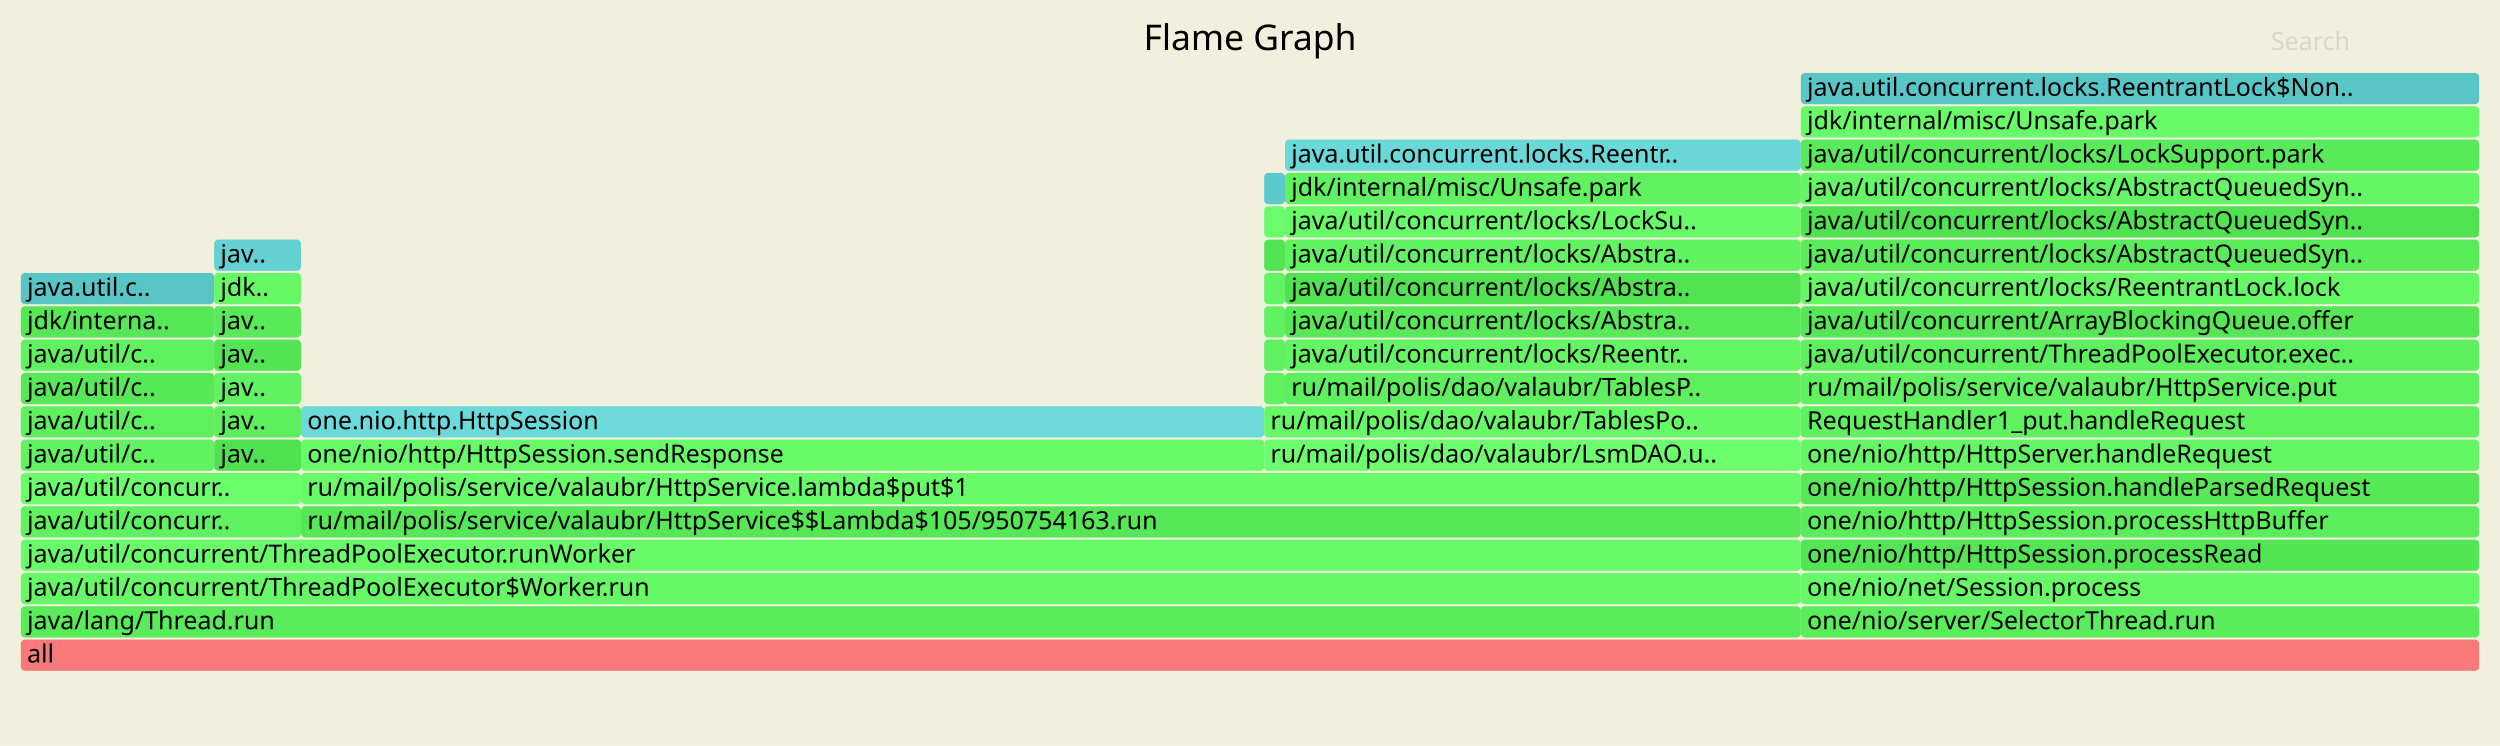
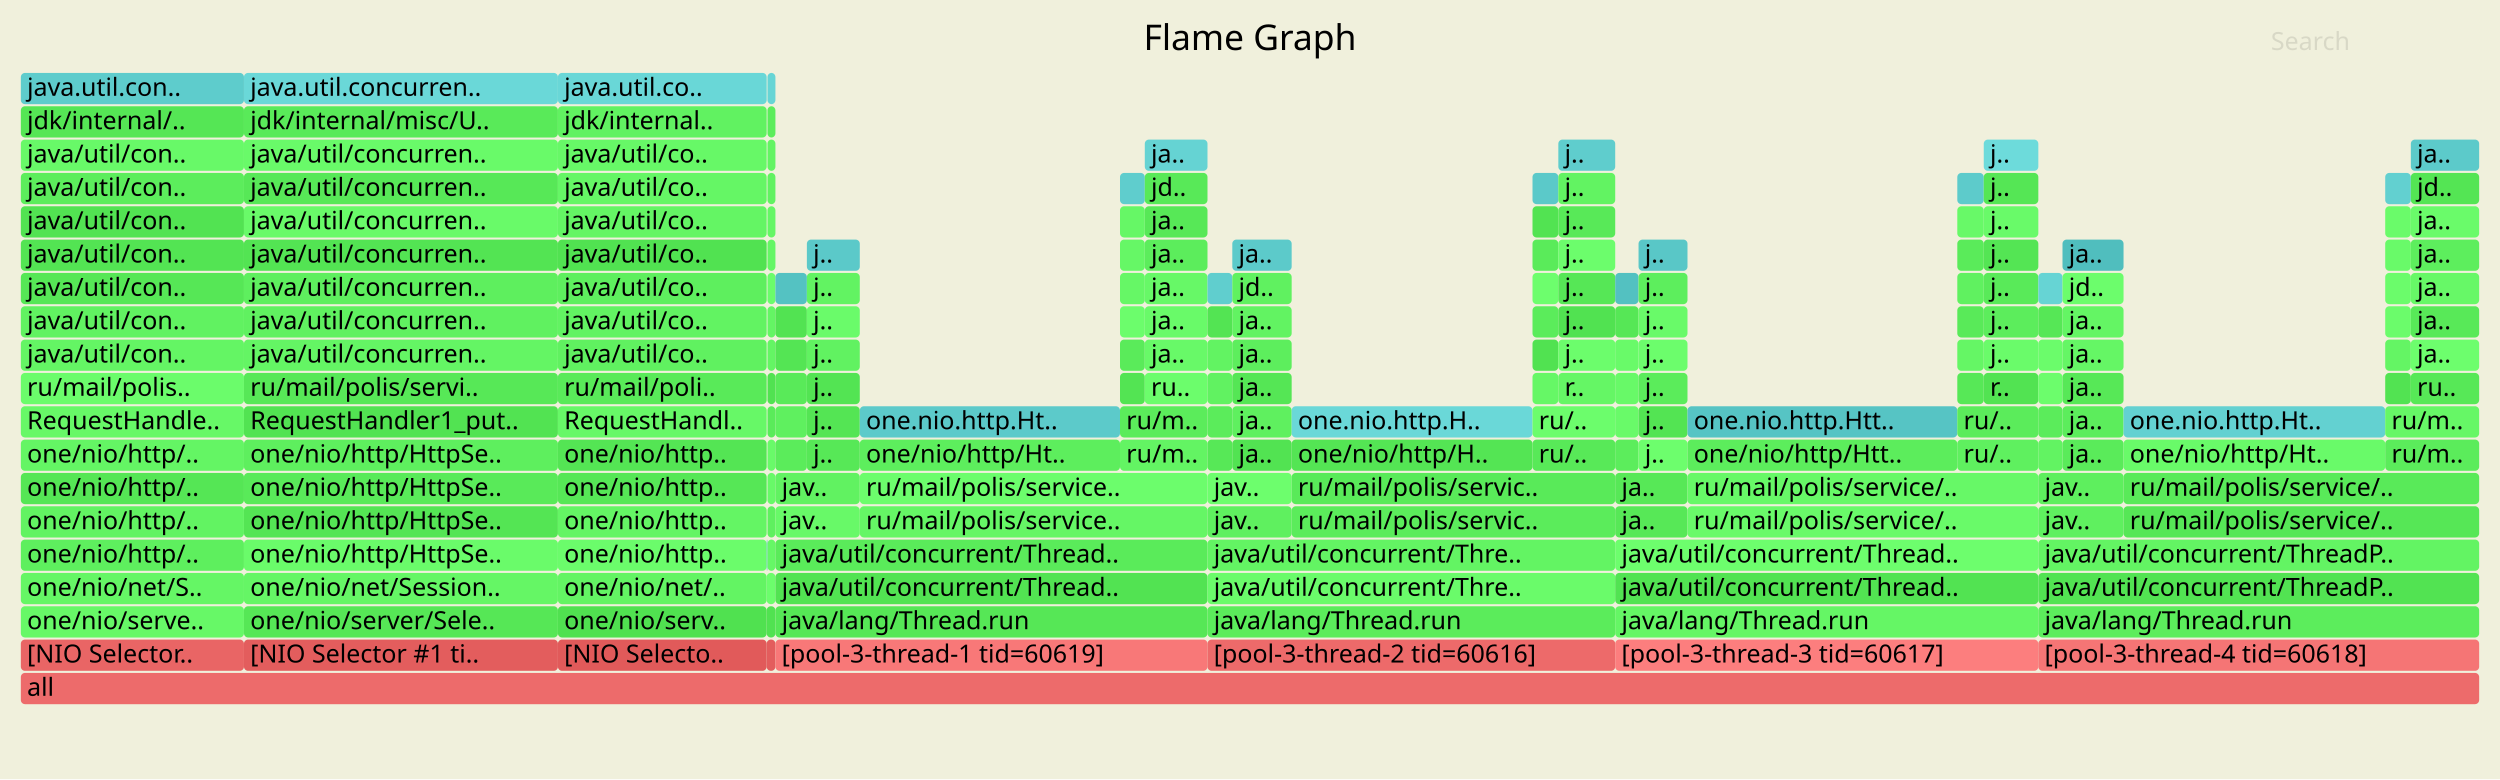
- <svg xmlns="http://www.w3.org/2000/svg" version="1.1" width="1200" height="358" viewBox="0 0 1200 358">
+ <svg xmlns="http://www.w3.org/2000/svg" version="1.1" width="1200" height="374" viewBox="0 0 1200 374">
  <style type="text/css">
	text { font-family:Verdana; font-size:12px; fill:rgb(0,0,0); }
	#search { opacity:0.1; cursor:pointer; }
	#search:hover, #search.show { opacity:1; }
	#subtitle { text-anchor:middle; font-color:rgb(160,160,160); }
	#title { text-anchor:middle; font-size:17px}
	#unzoom { cursor:pointer; }
	#frames &gt; *:hover { stroke:black; stroke-width:0.5; cursor:pointer; }
	.hide { display:none; }
	.parent { opacity:0.5; }
</style>
  <rect x="0" y="0" width="100%" height="100%" fill="rgb(240,240,220)" />
  <text id="title" x="600" y="24">Flame Graph</text>
-   <text id="details" x="10" y="341"> </text>
+   <text id="details" x="10" y="357"> </text>
  <text id="unzoom" x="10" y="24" class="hide">Reset Zoom</text>
  <text id="search" x="1090" y="24">Search</text>
-   <text id="matched" x="1090" y="341"> </text>
+   <text id="matched" x="1090" y="357"> </text>
  <g id="frames">
    <g>
-       <rect x="10.0" y="307.0" width="1180.0" height="15" fill="#f87979" rx="2" ry="2" />
-       <text x="13.0" y="318.0">all</text>
-     </g>
-     <g>
-       <rect x="10.0" y="291.0" width="854.4" height="15" fill="#5aeb5a" rx="2" ry="2" />
-       <text x="13.0" y="302.0">java/lang/Thread.run</text>
-     </g>
-     <g>
-       <rect x="10.0" y="275.0" width="854.4" height="15" fill="#67f867" rx="2" ry="2" />
-       <text x="13.0" y="286.0">java/util/concurrent/ThreadPoolExecutor$Worker.run</text>
-     </g>
-     <g>
-       <rect x="10.0" y="259.0" width="854.4" height="15" fill="#69fa69" rx="2" ry="2" />
-       <text x="13.0" y="270.0">java/util/concurrent/ThreadPoolExecutor.runWorker</text>
-     </g>
-     <g>
-       <rect x="10.0" y="243.0" width="134.5" height="15" fill="#60f160" rx="2" ry="2" />
-       <text x="13.0" y="254.0">java/util/concurr..</text>
-     </g>
-     <g>
-       <rect x="10.0" y="227.0" width="134.5" height="15" fill="#6cfd6c" rx="2" ry="2" />
-       <text x="13.0" y="238.0">java/util/concurr..</text>
-     </g>
-     <g>
-       <rect x="10.0" y="211.0" width="92.8" height="15" fill="#61f261" rx="2" ry="2" />
-       <text x="13.0" y="222.0">java/util/c..</text>
-     </g>
-     <g>
-       <rect x="10.0" y="195.0" width="92.8" height="15" fill="#5ff05f" rx="2" ry="2" />
-       <text x="13.0" y="206.0">java/util/c..</text>
-     </g>
-     <g>
-       <rect x="10.0" y="179.0" width="92.8" height="15" fill="#57e857" rx="2" ry="2" />
-       <text x="13.0" y="190.0">java/util/c..</text>
-     </g>
-     <g>
-       <rect x="10.0" y="163.0" width="92.8" height="15" fill="#60f160" rx="2" ry="2" />
-       <text x="13.0" y="174.0">java/util/c..</text>
-     </g>
-     <g>
-       <rect x="10.0" y="147.0" width="92.8" height="15" fill="#56e756" rx="2" ry="2" />
-       <text x="13.0" y="158.0">jdk/interna..</text>
-     </g>
-     <g>
-       <rect x="10.0" y="131.0" width="92.8" height="15" fill="#57c5c5" rx="2" ry="2" />
-       <text x="13.0" y="142.0">java.util.c..</text>
-     </g>
-     <g>
-       <rect x="102.8" y="211.0" width="41.7" height="15" fill="#50e150" rx="2" ry="2" />
-       <text x="105.8" y="222.0">jav..</text>
-     </g>
-     <g>
-       <rect x="102.8" y="195.0" width="41.7" height="15" fill="#5eef5e" rx="2" ry="2" />
-       <text x="105.8" y="206.0">jav..</text>
-     </g>
-     <g>
-       <rect x="102.8" y="179.0" width="41.7" height="15" fill="#61f261" rx="2" ry="2" />
-       <text x="105.8" y="190.0">jav..</text>
-     </g>
-     <g>
-       <rect x="102.8" y="163.0" width="41.7" height="15" fill="#54e554" rx="2" ry="2" />
-       <text x="105.8" y="174.0">jav..</text>
-     </g>
-     <g>
-       <rect x="102.8" y="147.0" width="41.7" height="15" fill="#59ea59" rx="2" ry="2" />
-       <text x="105.8" y="158.0">jav..</text>
-     </g>
-     <g>
-       <rect x="102.8" y="131.0" width="41.7" height="15" fill="#67f867" rx="2" ry="2" />
-       <text x="105.8" y="142.0">jdk..</text>
-     </g>
-     <g>
-       <rect x="102.8" y="115.0" width="41.7" height="15" fill="#63d1d1" rx="2" ry="2" />
-       <text x="105.8" y="126.0">jav..</text>
-     </g>
-     <g>
-       <rect x="144.5" y="243.0" width="719.9" height="15" fill="#56e756" rx="2" ry="2" />
-       <text x="147.5" y="254.0">ru/mail/polis/service/valaubr/HttpService$$Lambda$105/950754163.run</text>
-     </g>
-     <g>
-       <rect x="144.5" y="227.0" width="719.9" height="15" fill="#69fa69" rx="2" ry="2" />
-       <text x="147.5" y="238.0">ru/mail/polis/service/valaubr/HttpService.lambda$put$1</text>
-     </g>
-     <g>
-       <rect x="144.5" y="211.0" width="462.3" height="15" fill="#69fa69" rx="2" ry="2" />
-       <text x="147.5" y="222.0">one/nio/http/HttpSession.sendResponse</text>
-     </g>
-     <g>
-       <rect x="144.5" y="195.0" width="462.3" height="15" fill="#6cdada" rx="2" ry="2" />
-       <text x="147.5" y="206.0">one.nio.http.HttpSession</text>
-     </g>
-     <g>
-       <rect x="606.8" y="211.0" width="257.6" height="15" fill="#6dfe6d" rx="2" ry="2" />
-       <text x="609.8" y="222.0">ru/mail/polis/dao/valaubr/LsmDAO.u..</text>
-     </g>
-     <g>
-       <rect x="606.8" y="195.0" width="257.6" height="15" fill="#67f867" rx="2" ry="2" />
-       <text x="609.8" y="206.0">ru/mail/polis/dao/valaubr/TablesPo..</text>
-     </g>
-     <g>
-       <rect x="606.8" y="179.0" width="10.0" height="15" fill="#60f160" rx="2" ry="2" />
-       <text x="609.8" y="190.0" />
-     </g>
-     <g>
-       <rect x="606.8" y="163.0" width="10.0" height="15" fill="#60f160" rx="2" ry="2" />
-       <text x="609.8" y="174.0" />
-     </g>
-     <g>
-       <rect x="606.8" y="147.0" width="10.0" height="15" fill="#61f261" rx="2" ry="2" />
-       <text x="609.8" y="158.0" />
-     </g>
-     <g>
-       <rect x="606.8" y="131.0" width="10.0" height="15" fill="#63f463" rx="2" ry="2" />
-       <text x="609.8" y="142.0" />
-     </g>
-     <g>
-       <rect x="606.8" y="115.0" width="10.0" height="15" fill="#53e453" rx="2" ry="2" />
-       <text x="609.8" y="126.0" />
-     </g>
-     <g>
-       <rect x="606.8" y="99.0" width="10.0" height="15" fill="#6bfc6b" rx="2" ry="2" />
-       <text x="609.8" y="110.0" />
-     </g>
-     <g>
-       <rect x="606.8" y="83.0" width="10.0" height="15" fill="#5ccaca" rx="2" ry="2" />
-       <text x="609.8" y="94.0" />
-     </g>
-     <g>
-       <rect x="616.8" y="179.0" width="247.6" height="15" fill="#5eef5e" rx="2" ry="2" />
-       <text x="619.8" y="190.0">ru/mail/polis/dao/valaubr/TablesP..</text>
-     </g>
-     <g>
-       <rect x="616.8" y="163.0" width="247.6" height="15" fill="#64f564" rx="2" ry="2" />
-       <text x="619.8" y="174.0">java/util/concurrent/locks/Reentr..</text>
-     </g>
-     <g>
-       <rect x="616.8" y="147.0" width="247.6" height="15" fill="#58e958" rx="2" ry="2" />
-       <text x="619.8" y="158.0">java/util/concurrent/locks/Abstra..</text>
-     </g>
-     <g>
-       <rect x="616.8" y="131.0" width="247.6" height="15" fill="#51e251" rx="2" ry="2" />
-       <text x="619.8" y="142.0">java/util/concurrent/locks/Abstra..</text>
-     </g>
-     <g>
-       <rect x="616.8" y="115.0" width="247.6" height="15" fill="#62f362" rx="2" ry="2" />
-       <text x="619.8" y="126.0">java/util/concurrent/locks/Abstra..</text>
-     </g>
-     <g>
-       <rect x="616.8" y="99.0" width="247.6" height="15" fill="#69fa69" rx="2" ry="2" />
-       <text x="619.8" y="110.0">java/util/concurrent/locks/LockSu..</text>
-     </g>
-     <g>
-       <rect x="616.8" y="83.0" width="247.6" height="15" fill="#60f160" rx="2" ry="2" />
-       <text x="619.8" y="94.0">jdk/internal/misc/Unsafe.park</text>
-     </g>
-     <g>
-       <rect x="616.8" y="67.0" width="247.6" height="15" fill="#6ad8d8" rx="2" ry="2" />
-       <text x="619.8" y="78.0">java.util.concurrent.locks.Reentr..</text>
-     </g>
-     <g>
-       <rect x="864.4" y="291.0" width="325.6" height="15" fill="#5bec5b" rx="2" ry="2" />
-       <text x="867.4" y="302.0">one/nio/server/SelectorThread.run</text>
-     </g>
-     <g>
-       <rect x="864.4" y="275.0" width="325.6" height="15" fill="#67f867" rx="2" ry="2" />
-       <text x="867.4" y="286.0">one/nio/net/Session.process</text>
-     </g>
-     <g>
-       <rect x="864.4" y="259.0" width="325.6" height="15" fill="#54e554" rx="2" ry="2" />
-       <text x="867.4" y="270.0">one/nio/http/HttpSession.processRead</text>
-     </g>
-     <g>
-       <rect x="864.4" y="243.0" width="325.6" height="15" fill="#5ced5c" rx="2" ry="2" />
-       <text x="867.4" y="254.0">one/nio/http/HttpSession.processHttpBuffer</text>
-     </g>
-     <g>
-       <rect x="864.4" y="227.0" width="325.6" height="15" fill="#57e857" rx="2" ry="2" />
-       <text x="867.4" y="238.0">one/nio/http/HttpSession.handleParsedRequest</text>
-     </g>
-     <g>
-       <rect x="864.4" y="211.0" width="325.6" height="15" fill="#65f665" rx="2" ry="2" />
-       <text x="867.4" y="222.0">one/nio/http/HttpServer.handleRequest</text>
-     </g>
-     <g>
-       <rect x="864.4" y="195.0" width="325.6" height="15" fill="#60f160" rx="2" ry="2" />
-       <text x="867.4" y="206.0">RequestHandler1_put.handleRequest</text>
-     </g>
-     <g>
-       <rect x="864.4" y="179.0" width="325.6" height="15" fill="#60f160" rx="2" ry="2" />
-       <text x="867.4" y="190.0">ru/mail/polis/service/valaubr/HttpService.put</text>
-     </g>
-     <g>
-       <rect x="864.4" y="163.0" width="325.6" height="15" fill="#5eef5e" rx="2" ry="2" />
-       <text x="867.4" y="174.0">java/util/concurrent/ThreadPoolExecutor.exec..</text>
-     </g>
-     <g>
-       <rect x="864.4" y="147.0" width="325.6" height="15" fill="#56e756" rx="2" ry="2" />
-       <text x="867.4" y="158.0">java/util/concurrent/ArrayBlockingQueue.offer</text>
-     </g>
-     <g>
-       <rect x="864.4" y="131.0" width="325.6" height="15" fill="#66f766" rx="2" ry="2" />
-       <text x="867.4" y="142.0">java/util/concurrent/locks/ReentrantLock.lock</text>
-     </g>
-     <g>
-       <rect x="864.4" y="115.0" width="325.6" height="15" fill="#5aeb5a" rx="2" ry="2" />
-       <text x="867.4" y="126.0">java/util/concurrent/locks/AbstractQueuedSyn..</text>
-     </g>
-     <g>
-       <rect x="864.4" y="99.0" width="325.6" height="15" fill="#51e251" rx="2" ry="2" />
-       <text x="867.4" y="110.0">java/util/concurrent/locks/AbstractQueuedSyn..</text>
-     </g>
-     <g>
-       <rect x="864.4" y="83.0" width="325.6" height="15" fill="#65f665" rx="2" ry="2" />
-       <text x="867.4" y="94.0">java/util/concurrent/locks/AbstractQueuedSyn..</text>
-     </g>
-     <g>
-       <rect x="864.4" y="67.0" width="325.6" height="15" fill="#59ea59" rx="2" ry="2" />
-       <text x="867.4" y="78.0">java/util/concurrent/locks/LockSupport.park</text>
-     </g>
-     <g>
-       <rect x="864.4" y="51.0" width="325.6" height="15" fill="#69fa69" rx="2" ry="2" />
-       <text x="867.4" y="62.0">jdk/internal/misc/Unsafe.park</text>
-     </g>
-     <g>
-       <rect x="864.4" y="35.0" width="325.6" height="15" fill="#58c6c6" rx="2" ry="2" />
-       <text x="867.4" y="46.0">java.util.concurrent.locks.ReentrantLock$Non..</text>
+       <rect x="10.0" y="323.0" width="1180.0" height="15" fill="#ed6b6b" rx="2" ry="2" />
+       <text x="13.0" y="334.0">all</text>
+     </g>
+     <g>
+       <rect x="10.0" y="307.0" width="107.1" height="15" fill="#e96565" rx="2" ry="2" />
+       <text x="13.0" y="318.0">[NIO Selector..</text>
+     </g>
+     <g>
+       <rect x="10.0" y="291.0" width="107.1" height="15" fill="#67f867" rx="2" ry="2" />
+       <text x="13.0" y="302.0">one/nio/serve..</text>
+     </g>
+     <g>
+       <rect x="10.0" y="275.0" width="107.1" height="15" fill="#65f665" rx="2" ry="2" />
+       <text x="13.0" y="286.0">one/nio/net/S..</text>
+     </g>
+     <g>
+       <rect x="10.0" y="259.0" width="107.1" height="15" fill="#5eef5e" rx="2" ry="2" />
+       <text x="13.0" y="270.0">one/nio/http/..</text>
+     </g>
+     <g>
+       <rect x="10.0" y="243.0" width="107.1" height="15" fill="#62f362" rx="2" ry="2" />
+       <text x="13.0" y="254.0">one/nio/http/..</text>
+     </g>
+     <g>
+       <rect x="10.0" y="227.0" width="107.1" height="15" fill="#55e655" rx="2" ry="2" />
+       <text x="13.0" y="238.0">one/nio/http/..</text>
+     </g>
+     <g>
+       <rect x="10.0" y="211.0" width="107.1" height="15" fill="#64f564" rx="2" ry="2" />
+       <text x="13.0" y="222.0">one/nio/http/..</text>
+     </g>
+     <g>
+       <rect x="10.0" y="195.0" width="107.1" height="15" fill="#67f867" rx="2" ry="2" />
+       <text x="13.0" y="206.0">RequestHandle..</text>
+     </g>
+     <g>
+       <rect x="10.0" y="179.0" width="107.1" height="15" fill="#6bfc6b" rx="2" ry="2" />
+       <text x="13.0" y="190.0">ru/mail/polis..</text>
+     </g>
+     <g>
+       <rect x="10.0" y="163.0" width="107.1" height="15" fill="#64f564" rx="2" ry="2" />
+       <text x="13.0" y="174.0">java/util/con..</text>
+     </g>
+     <g>
+       <rect x="10.0" y="147.0" width="107.1" height="15" fill="#61f261" rx="2" ry="2" />
+       <text x="13.0" y="158.0">java/util/con..</text>
+     </g>
+     <g>
+       <rect x="10.0" y="131.0" width="107.1" height="15" fill="#56e756" rx="2" ry="2" />
+       <text x="13.0" y="142.0">java/util/con..</text>
+     </g>
+     <g>
+       <rect x="10.0" y="115.0" width="107.1" height="15" fill="#53e453" rx="2" ry="2" />
+       <text x="13.0" y="126.0">java/util/con..</text>
+     </g>
+     <g>
+       <rect x="10.0" y="99.0" width="107.1" height="15" fill="#52e352" rx="2" ry="2" />
+       <text x="13.0" y="110.0">java/util/con..</text>
+     </g>
+     <g>
+       <rect x="10.0" y="83.0" width="107.1" height="15" fill="#5ced5c" rx="2" ry="2" />
+       <text x="13.0" y="94.0">java/util/con..</text>
+     </g>
+     <g>
+       <rect x="10.0" y="67.0" width="107.1" height="15" fill="#68f968" rx="2" ry="2" />
+       <text x="13.0" y="78.0">java/util/con..</text>
+     </g>
+     <g>
+       <rect x="10.0" y="51.0" width="107.1" height="15" fill="#55e655" rx="2" ry="2" />
+       <text x="13.0" y="62.0">jdk/internal/..</text>
+     </g>
+     <g>
+       <rect x="10.0" y="35.0" width="107.1" height="15" fill="#5ecccc" rx="2" ry="2" />
+       <text x="13.0" y="46.0">java.util.con..</text>
+     </g>
+     <g>
+       <rect x="117.1" y="307.0" width="150.7" height="15" fill="#e35d5d" rx="2" ry="2" />
+       <text x="120.1" y="318.0">[NIO Selector #1 ti..</text>
+     </g>
+     <g>
+       <rect x="117.1" y="291.0" width="150.7" height="15" fill="#56e756" rx="2" ry="2" />
+       <text x="120.1" y="302.0">one/nio/server/Sele..</text>
+     </g>
+     <g>
+       <rect x="117.1" y="275.0" width="150.7" height="15" fill="#65f665" rx="2" ry="2" />
+       <text x="120.1" y="286.0">one/nio/net/Session..</text>
+     </g>
+     <g>
+       <rect x="117.1" y="259.0" width="150.7" height="15" fill="#6afb6a" rx="2" ry="2" />
+       <text x="120.1" y="270.0">one/nio/http/HttpSe..</text>
+     </g>
+     <g>
+       <rect x="117.1" y="243.0" width="150.7" height="15" fill="#54e554" rx="2" ry="2" />
+       <text x="120.1" y="254.0">one/nio/http/HttpSe..</text>
+     </g>
+     <g>
+       <rect x="117.1" y="227.0" width="150.7" height="15" fill="#59ea59" rx="2" ry="2" />
+       <text x="120.1" y="238.0">one/nio/http/HttpSe..</text>
+     </g>
+     <g>
+       <rect x="117.1" y="211.0" width="150.7" height="15" fill="#5eef5e" rx="2" ry="2" />
+       <text x="120.1" y="222.0">one/nio/http/HttpSe..</text>
+     </g>
+     <g>
+       <rect x="117.1" y="195.0" width="150.7" height="15" fill="#52e352" rx="2" ry="2" />
+       <text x="120.1" y="206.0">RequestHandler1_put..</text>
+     </g>
+     <g>
+       <rect x="117.1" y="179.0" width="150.7" height="15" fill="#57e857" rx="2" ry="2" />
+       <text x="120.1" y="190.0">ru/mail/polis/servi..</text>
+     </g>
+     <g>
+       <rect x="117.1" y="163.0" width="150.7" height="15" fill="#64f564" rx="2" ry="2" />
+       <text x="120.1" y="174.0">java/util/concurren..</text>
+     </g>
+     <g>
+       <rect x="117.1" y="147.0" width="150.7" height="15" fill="#60f160" rx="2" ry="2" />
+       <text x="120.1" y="158.0">java/util/concurren..</text>
+     </g>
+     <g>
+       <rect x="117.1" y="131.0" width="150.7" height="15" fill="#5eef5e" rx="2" ry="2" />
+       <text x="120.1" y="142.0">java/util/concurren..</text>
+     </g>
+     <g>
+       <rect x="117.1" y="115.0" width="150.7" height="15" fill="#53e453" rx="2" ry="2" />
+       <text x="120.1" y="126.0">java/util/concurren..</text>
+     </g>
+     <g>
+       <rect x="117.1" y="99.0" width="150.7" height="15" fill="#69fa69" rx="2" ry="2" />
+       <text x="120.1" y="110.0">java/util/concurren..</text>
+     </g>
+     <g>
+       <rect x="117.1" y="83.0" width="150.7" height="15" fill="#57e857" rx="2" ry="2" />
+       <text x="120.1" y="94.0">java/util/concurren..</text>
+     </g>
+     <g>
+       <rect x="117.1" y="67.0" width="150.7" height="15" fill="#69fa69" rx="2" ry="2" />
+       <text x="120.1" y="78.0">java/util/concurren..</text>
+     </g>
+     <g>
+       <rect x="117.1" y="51.0" width="150.7" height="15" fill="#59ea59" rx="2" ry="2" />
+       <text x="120.1" y="62.0">jdk/internal/misc/U..</text>
+     </g>
+     <g>
+       <rect x="117.1" y="35.0" width="150.7" height="15" fill="#6ad8d8" rx="2" ry="2" />
+       <text x="120.1" y="46.0">java.util.concurren..</text>
+     </g>
+     <g>
+       <rect x="267.8" y="307.0" width="100.2" height="15" fill="#e15a5a" rx="2" ry="2" />
+       <text x="270.8" y="318.0">[NIO Selecto..</text>
+     </g>
+     <g>
+       <rect x="267.8" y="291.0" width="100.2" height="15" fill="#50e150" rx="2" ry="2" />
+       <text x="270.8" y="302.0">one/nio/serv..</text>
+     </g>
+     <g>
+       <rect x="267.8" y="275.0" width="100.2" height="15" fill="#63f463" rx="2" ry="2" />
+       <text x="270.8" y="286.0">one/nio/net/..</text>
+     </g>
+     <g>
+       <rect x="267.8" y="259.0" width="100.2" height="15" fill="#6bfc6b" rx="2" ry="2" />
+       <text x="270.8" y="270.0">one/nio/http..</text>
+     </g>
+     <g>
+       <rect x="267.8" y="243.0" width="100.2" height="15" fill="#64f564" rx="2" ry="2" />
+       <text x="270.8" y="254.0">one/nio/http..</text>
+     </g>
+     <g>
+       <rect x="267.8" y="227.0" width="100.2" height="15" fill="#56e756" rx="2" ry="2" />
+       <text x="270.8" y="238.0">one/nio/http..</text>
+     </g>
+     <g>
+       <rect x="267.8" y="211.0" width="100.2" height="15" fill="#54e554" rx="2" ry="2" />
+       <text x="270.8" y="222.0">one/nio/http..</text>
+     </g>
+     <g>
+       <rect x="267.8" y="195.0" width="100.2" height="15" fill="#67f867" rx="2" ry="2" />
+       <text x="270.8" y="206.0">RequestHandl..</text>
+     </g>
+     <g>
+       <rect x="267.8" y="179.0" width="100.2" height="15" fill="#59ea59" rx="2" ry="2" />
+       <text x="270.8" y="190.0">ru/mail/poli..</text>
+     </g>
+     <g>
+       <rect x="267.8" y="163.0" width="100.2" height="15" fill="#60f160" rx="2" ry="2" />
+       <text x="270.8" y="174.0">java/util/co..</text>
+     </g>
+     <g>
+       <rect x="267.8" y="147.0" width="100.2" height="15" fill="#62f362" rx="2" ry="2" />
+       <text x="270.8" y="158.0">java/util/co..</text>
+     </g>
+     <g>
+       <rect x="267.8" y="131.0" width="100.2" height="15" fill="#5eef5e" rx="2" ry="2" />
+       <text x="270.8" y="142.0">java/util/co..</text>
+     </g>
+     <g>
+       <rect x="267.8" y="115.0" width="100.2" height="15" fill="#51e251" rx="2" ry="2" />
+       <text x="270.8" y="126.0">java/util/co..</text>
+     </g>
+     <g>
+       <rect x="267.8" y="99.0" width="100.2" height="15" fill="#64f564" rx="2" ry="2" />
+       <text x="270.8" y="110.0">java/util/co..</text>
+     </g>
+     <g>
+       <rect x="267.8" y="83.0" width="100.2" height="15" fill="#65f665" rx="2" ry="2" />
+       <text x="270.8" y="94.0">java/util/co..</text>
+     </g>
+     <g>
+       <rect x="267.8" y="67.0" width="100.2" height="15" fill="#67f867" rx="2" ry="2" />
+       <text x="270.8" y="78.0">java/util/co..</text>
+     </g>
+     <g>
+       <rect x="267.8" y="51.0" width="100.2" height="15" fill="#61f261" rx="2" ry="2" />
+       <text x="270.8" y="62.0">jdk/internal..</text>
+     </g>
+     <g>
+       <rect x="267.8" y="35.0" width="100.2" height="15" fill="#69d7d7" rx="2" ry="2" />
+       <text x="270.8" y="46.0">java.util.co..</text>
+     </g>
+     <g>
+       <rect x="368.0" y="307.0" width="4.2" height="15" fill="#e35d5d" rx="2" ry="2" />
+       <text x="371.0" y="318.0" />
+     </g>
+     <g>
+       <rect x="368.0" y="291.0" width="4.2" height="15" fill="#51e251" rx="2" ry="2" />
+       <text x="371.0" y="302.0" />
+     </g>
+     <g>
+       <rect x="368.0" y="275.0" width="4.2" height="15" fill="#6cfd6c" rx="2" ry="2" />
+       <text x="371.0" y="286.0" />
+     </g>
+     <g>
+       <rect x="368.0" y="259.0" width="0.4" height="15" fill="#59c7c7" rx="2" ry="2" />
+       <text x="371.0" y="270.0" />
+     </g>
+     <g>
+       <rect x="368.4" y="259.0" width="3.8" height="15" fill="#66f766" rx="2" ry="2" />
+       <text x="371.4" y="270.0" />
+     </g>
+     <g>
+       <rect x="368.4" y="243.0" width="3.8" height="15" fill="#5ff05f" rx="2" ry="2" />
+       <text x="371.4" y="254.0" />
+     </g>
+     <g>
+       <rect x="368.4" y="227.0" width="3.8" height="15" fill="#68f968" rx="2" ry="2" />
+       <text x="371.4" y="238.0" />
+     </g>
+     <g>
+       <rect x="368.4" y="211.0" width="3.8" height="15" fill="#69fa69" rx="2" ry="2" />
+       <text x="371.4" y="222.0" />
+     </g>
+     <g>
+       <rect x="368.4" y="195.0" width="3.8" height="15" fill="#5aeb5a" rx="2" ry="2" />
+       <text x="371.4" y="206.0" />
+     </g>
+     <g>
+       <rect x="368.4" y="179.0" width="3.8" height="15" fill="#51e251" rx="2" ry="2" />
+       <text x="371.4" y="190.0" />
+     </g>
+     <g>
+       <rect x="368.4" y="163.0" width="3.8" height="15" fill="#64f564" rx="2" ry="2" />
+       <text x="371.4" y="174.0" />
+     </g>
+     <g>
+       <rect x="368.4" y="147.0" width="3.8" height="15" fill="#64f564" rx="2" ry="2" />
+       <text x="371.4" y="158.0" />
+     </g>
+     <g>
+       <rect x="368.4" y="131.0" width="3.8" height="15" fill="#6bfc6b" rx="2" ry="2" />
+       <text x="371.4" y="142.0" />
+     </g>
+     <g>
+       <rect x="368.4" y="115.0" width="3.8" height="15" fill="#65f665" rx="2" ry="2" />
+       <text x="371.4" y="126.0" />
+     </g>
+     <g>
+       <rect x="368.4" y="99.0" width="3.8" height="15" fill="#65f665" rx="2" ry="2" />
+       <text x="371.4" y="110.0" />
+     </g>
+     <g>
+       <rect x="368.4" y="83.0" width="3.8" height="15" fill="#61f261" rx="2" ry="2" />
+       <text x="371.4" y="94.0" />
+     </g>
+     <g>
+       <rect x="368.4" y="67.0" width="3.8" height="15" fill="#63f463" rx="2" ry="2" />
+       <text x="371.4" y="78.0" />
+     </g>
+     <g>
+       <rect x="368.4" y="51.0" width="3.8" height="15" fill="#5ced5c" rx="2" ry="2" />
+       <text x="371.4" y="62.0" />
+     </g>
+     <g>
+       <rect x="368.4" y="35.0" width="3.8" height="15" fill="#67d5d5" rx="2" ry="2" />
+       <text x="371.4" y="46.0" />
+     </g>
+     <g>
+       <rect x="372.2" y="307.0" width="207.4" height="15" fill="#f87878" rx="2" ry="2" />
+       <text x="375.2" y="318.0">[pool-3-thread-1 tid=60619]</text>
+     </g>
+     <g>
+       <rect x="372.2" y="291.0" width="207.4" height="15" fill="#56e756" rx="2" ry="2" />
+       <text x="375.2" y="302.0">java/lang/Thread.run</text>
+     </g>
+     <g>
+       <rect x="372.2" y="275.0" width="207.4" height="15" fill="#52e352" rx="2" ry="2" />
+       <text x="375.2" y="286.0">java/util/concurrent/Thread..</text>
+     </g>
+     <g>
+       <rect x="372.2" y="259.0" width="207.4" height="15" fill="#5aeb5a" rx="2" ry="2" />
+       <text x="375.2" y="270.0">java/util/concurrent/Thread..</text>
+     </g>
+     <g>
+       <rect x="372.2" y="243.0" width="40.5" height="15" fill="#68f968" rx="2" ry="2" />
+       <text x="375.2" y="254.0">jav..</text>
+     </g>
+     <g>
+       <rect x="372.2" y="227.0" width="40.5" height="15" fill="#61f261" rx="2" ry="2" />
+       <text x="375.2" y="238.0">jav..</text>
+     </g>
+     <g>
+       <rect x="372.2" y="211.0" width="15.1" height="15" fill="#5bec5b" rx="2" ry="2" />
+       <text x="375.2" y="222.0" />
+     </g>
+     <g>
+       <rect x="372.2" y="195.0" width="15.1" height="15" fill="#5ff05f" rx="2" ry="2" />
+       <text x="375.2" y="206.0" />
+     </g>
+     <g>
+       <rect x="372.2" y="179.0" width="15.1" height="15" fill="#59ea59" rx="2" ry="2" />
+       <text x="375.2" y="190.0" />
+     </g>
+     <g>
+       <rect x="372.2" y="163.0" width="15.1" height="15" fill="#54e554" rx="2" ry="2" />
+       <text x="375.2" y="174.0" />
+     </g>
+     <g>
+       <rect x="372.2" y="147.0" width="15.1" height="15" fill="#52e352" rx="2" ry="2" />
+       <text x="375.2" y="158.0" />
+     </g>
+     <g>
+       <rect x="372.2" y="131.0" width="15.1" height="15" fill="#54c2c2" rx="2" ry="2" />
+       <text x="375.2" y="142.0" />
+     </g>
+     <g>
+       <rect x="387.3" y="211.0" width="25.4" height="15" fill="#57e857" rx="2" ry="2" />
+       <text x="390.3" y="222.0">j..</text>
+     </g>
+     <g>
+       <rect x="387.3" y="195.0" width="25.4" height="15" fill="#54e554" rx="2" ry="2" />
+       <text x="390.3" y="206.0">j..</text>
+     </g>
+     <g>
+       <rect x="387.3" y="179.0" width="25.4" height="15" fill="#53e453" rx="2" ry="2" />
+       <text x="390.3" y="190.0">j..</text>
+     </g>
+     <g>
+       <rect x="387.3" y="163.0" width="25.4" height="15" fill="#61f261" rx="2" ry="2" />
+       <text x="390.3" y="174.0">j..</text>
+     </g>
+     <g>
+       <rect x="387.3" y="147.0" width="25.4" height="15" fill="#6afb6a" rx="2" ry="2" />
+       <text x="390.3" y="158.0">j..</text>
+     </g>
+     <g>
+       <rect x="387.3" y="131.0" width="25.4" height="15" fill="#62f362" rx="2" ry="2" />
+       <text x="390.3" y="142.0">j..</text>
+     </g>
+     <g>
+       <rect x="387.3" y="115.0" width="25.4" height="15" fill="#5bc9c9" rx="2" ry="2" />
+       <text x="390.3" y="126.0">j..</text>
+     </g>
+     <g>
+       <rect x="412.7" y="243.0" width="166.9" height="15" fill="#65f665" rx="2" ry="2" />
+       <text x="415.7" y="254.0">ru/mail/polis/service..</text>
+     </g>
+     <g>
+       <rect x="412.7" y="227.0" width="166.9" height="15" fill="#6cfd6c" rx="2" ry="2" />
+       <text x="415.7" y="238.0">ru/mail/polis/service..</text>
+     </g>
+     <g>
+       <rect x="412.7" y="211.0" width="124.9" height="15" fill="#5dee5d" rx="2" ry="2" />
+       <text x="415.7" y="222.0">one/nio/http/Ht..</text>
+     </g>
+     <g>
+       <rect x="412.7" y="195.0" width="124.9" height="15" fill="#5ccaca" rx="2" ry="2" />
+       <text x="415.7" y="206.0">one.nio.http.Ht..</text>
+     </g>
+     <g>
+       <rect x="537.6" y="211.0" width="42.0" height="15" fill="#63f463" rx="2" ry="2" />
+       <text x="540.6" y="222.0">ru/m..</text>
+     </g>
+     <g>
+       <rect x="537.6" y="195.0" width="42.0" height="15" fill="#5bec5b" rx="2" ry="2" />
+       <text x="540.6" y="206.0">ru/m..</text>
+     </g>
+     <g>
+       <rect x="537.6" y="179.0" width="11.9" height="15" fill="#53e453" rx="2" ry="2" />
+       <text x="540.6" y="190.0" />
+     </g>
+     <g>
+       <rect x="537.6" y="163.0" width="11.9" height="15" fill="#5aeb5a" rx="2" ry="2" />
+       <text x="540.6" y="174.0" />
+     </g>
+     <g>
+       <rect x="537.6" y="147.0" width="11.9" height="15" fill="#6cfd6c" rx="2" ry="2" />
+       <text x="540.6" y="158.0" />
+     </g>
+     <g>
+       <rect x="537.6" y="131.0" width="11.9" height="15" fill="#66f766" rx="2" ry="2" />
+       <text x="540.6" y="142.0" />
+     </g>
+     <g>
+       <rect x="537.6" y="115.0" width="11.9" height="15" fill="#66f766" rx="2" ry="2" />
+       <text x="540.6" y="126.0" />
+     </g>
+     <g>
+       <rect x="537.6" y="99.0" width="11.9" height="15" fill="#66f766" rx="2" ry="2" />
+       <text x="540.6" y="110.0" />
+     </g>
+     <g>
+       <rect x="537.6" y="83.0" width="11.9" height="15" fill="#5fcdcd" rx="2" ry="2" />
+       <text x="540.6" y="94.0" />
+     </g>
+     <g>
+       <rect x="549.5" y="179.0" width="30.1" height="15" fill="#6cfd6c" rx="2" ry="2" />
+       <text x="552.5" y="190.0">ru..</text>
+     </g>
+     <g>
+       <rect x="549.5" y="163.0" width="30.1" height="15" fill="#68f968" rx="2" ry="2" />
+       <text x="552.5" y="174.0">ja..</text>
+     </g>
+     <g>
+       <rect x="549.5" y="147.0" width="30.1" height="15" fill="#69fa69" rx="2" ry="2" />
+       <text x="552.5" y="158.0">ja..</text>
+     </g>
+     <g>
+       <rect x="549.5" y="131.0" width="30.1" height="15" fill="#67f867" rx="2" ry="2" />
+       <text x="552.5" y="142.0">ja..</text>
+     </g>
+     <g>
+       <rect x="549.5" y="115.0" width="30.1" height="15" fill="#5ced5c" rx="2" ry="2" />
+       <text x="552.5" y="126.0">ja..</text>
+     </g>
+     <g>
+       <rect x="549.5" y="99.0" width="30.1" height="15" fill="#57e857" rx="2" ry="2" />
+       <text x="552.5" y="110.0">ja..</text>
+     </g>
+     <g>
+       <rect x="549.5" y="83.0" width="30.1" height="15" fill="#58e958" rx="2" ry="2" />
+       <text x="552.5" y="94.0">jd..</text>
+     </g>
+     <g>
+       <rect x="549.5" y="67.0" width="30.1" height="15" fill="#65d3d3" rx="2" ry="2" />
+       <text x="552.5" y="78.0">ja..</text>
+     </g>
+     <g>
+       <rect x="579.6" y="307.0" width="195.7" height="15" fill="#ed6a6a" rx="2" ry="2" />
+       <text x="582.6" y="318.0">[pool-3-thread-2 tid=60616]</text>
+     </g>
+     <g>
+       <rect x="579.6" y="291.0" width="195.7" height="15" fill="#5bec5b" rx="2" ry="2" />
+       <text x="582.6" y="302.0">java/lang/Thread.run</text>
+     </g>
+     <g>
+       <rect x="579.6" y="275.0" width="195.7" height="15" fill="#6afb6a" rx="2" ry="2" />
+       <text x="582.6" y="286.0">java/util/concurrent/Thre..</text>
+     </g>
+     <g>
+       <rect x="579.6" y="259.0" width="195.7" height="15" fill="#63f463" rx="2" ry="2" />
+       <text x="582.6" y="270.0">java/util/concurrent/Thre..</text>
+     </g>
+     <g>
+       <rect x="579.6" y="243.0" width="40.4" height="15" fill="#5ff05f" rx="2" ry="2" />
+       <text x="582.6" y="254.0">jav..</text>
+     </g>
+     <g>
+       <rect x="579.6" y="227.0" width="40.4" height="15" fill="#6dfe6d" rx="2" ry="2" />
+       <text x="582.6" y="238.0">jav..</text>
+     </g>
+     <g>
+       <rect x="579.6" y="211.0" width="11.9" height="15" fill="#57e857" rx="2" ry="2" />
+       <text x="582.6" y="222.0" />
+     </g>
+     <g>
+       <rect x="579.6" y="195.0" width="11.9" height="15" fill="#5bec5b" rx="2" ry="2" />
+       <text x="582.6" y="206.0" />
+     </g>
+     <g>
+       <rect x="579.6" y="179.0" width="11.9" height="15" fill="#61f261" rx="2" ry="2" />
+       <text x="582.6" y="190.0" />
+     </g>
+     <g>
+       <rect x="579.6" y="163.0" width="11.9" height="15" fill="#62f362" rx="2" ry="2" />
+       <text x="582.6" y="174.0" />
+     </g>
+     <g>
+       <rect x="579.6" y="147.0" width="11.9" height="15" fill="#53e453" rx="2" ry="2" />
+       <text x="582.6" y="158.0" />
+     </g>
+     <g>
+       <rect x="579.6" y="131.0" width="11.9" height="15" fill="#60cece" rx="2" ry="2" />
+       <text x="582.6" y="142.0" />
+     </g>
+     <g>
+       <rect x="591.5" y="211.0" width="28.5" height="15" fill="#52e352" rx="2" ry="2" />
+       <text x="594.5" y="222.0">ja..</text>
+     </g>
+     <g>
+       <rect x="591.5" y="195.0" width="28.5" height="15" fill="#5ff05f" rx="2" ry="2" />
+       <text x="594.5" y="206.0">ja..</text>
+     </g>
+     <g>
+       <rect x="591.5" y="179.0" width="28.5" height="15" fill="#55e655" rx="2" ry="2" />
+       <text x="594.5" y="190.0">ja..</text>
+     </g>
+     <g>
+       <rect x="591.5" y="163.0" width="28.5" height="15" fill="#5dee5d" rx="2" ry="2" />
+       <text x="594.5" y="174.0">ja..</text>
+     </g>
+     <g>
+       <rect x="591.5" y="147.0" width="28.5" height="15" fill="#62f362" rx="2" ry="2" />
+       <text x="594.5" y="158.0">ja..</text>
+     </g>
+     <g>
+       <rect x="591.5" y="131.0" width="28.5" height="15" fill="#60f160" rx="2" ry="2" />
+       <text x="594.5" y="142.0">jd..</text>
+     </g>
+     <g>
+       <rect x="591.5" y="115.0" width="28.5" height="15" fill="#5ccaca" rx="2" ry="2" />
+       <text x="594.5" y="126.0">ja..</text>
+     </g>
+     <g>
+       <rect x="620.0" y="243.0" width="155.3" height="15" fill="#5bec5b" rx="2" ry="2" />
+       <text x="623.0" y="254.0">ru/mail/polis/servic..</text>
+     </g>
+     <g>
+       <rect x="620.0" y="227.0" width="155.3" height="15" fill="#59ea59" rx="2" ry="2" />
+       <text x="623.0" y="238.0">ru/mail/polis/servic..</text>
+     </g>
+     <g>
+       <rect x="620.0" y="211.0" width="115.6" height="15" fill="#54e554" rx="2" ry="2" />
+       <text x="623.0" y="222.0">one/nio/http/H..</text>
+     </g>
+     <g>
+       <rect x="620.0" y="195.0" width="115.6" height="15" fill="#6ad8d8" rx="2" ry="2" />
+       <text x="623.0" y="206.0">one.nio.http.H..</text>
+     </g>
+     <g>
+       <rect x="735.6" y="211.0" width="39.7" height="15" fill="#58e958" rx="2" ry="2" />
+       <text x="738.6" y="222.0">ru/..</text>
+     </g>
+     <g>
+       <rect x="735.6" y="195.0" width="39.7" height="15" fill="#6cfd6c" rx="2" ry="2" />
+       <text x="738.6" y="206.0">ru/..</text>
+     </g>
+     <g>
+       <rect x="735.6" y="179.0" width="12.4" height="15" fill="#66f766" rx="2" ry="2" />
+       <text x="738.6" y="190.0" />
+     </g>
+     <g>
+       <rect x="735.6" y="163.0" width="12.4" height="15" fill="#51e251" rx="2" ry="2" />
+       <text x="738.6" y="174.0" />
+     </g>
+     <g>
+       <rect x="735.6" y="147.0" width="12.4" height="15" fill="#5bec5b" rx="2" ry="2" />
+       <text x="738.6" y="158.0" />
+     </g>
+     <g>
+       <rect x="735.6" y="131.0" width="12.4" height="15" fill="#6dfe6d" rx="2" ry="2" />
+       <text x="738.6" y="142.0" />
+     </g>
+     <g>
+       <rect x="735.6" y="115.0" width="12.4" height="15" fill="#5aeb5a" rx="2" ry="2" />
+       <text x="738.6" y="126.0" />
+     </g>
+     <g>
+       <rect x="735.6" y="99.0" width="12.4" height="15" fill="#52e352" rx="2" ry="2" />
+       <text x="738.6" y="110.0" />
+     </g>
+     <g>
+       <rect x="735.6" y="83.0" width="12.4" height="15" fill="#5bc9c9" rx="2" ry="2" />
+       <text x="738.6" y="94.0" />
+     </g>
+     <g>
+       <rect x="748.0" y="179.0" width="27.3" height="15" fill="#65f665" rx="2" ry="2" />
+       <text x="751.0" y="190.0">r..</text>
+     </g>
+     <g>
+       <rect x="748.0" y="163.0" width="27.3" height="15" fill="#6cfd6c" rx="2" ry="2" />
+       <text x="751.0" y="174.0">j..</text>
+     </g>
+     <g>
+       <rect x="748.0" y="147.0" width="27.3" height="15" fill="#51e251" rx="2" ry="2" />
+       <text x="751.0" y="158.0">j..</text>
+     </g>
+     <g>
+       <rect x="748.0" y="131.0" width="27.3" height="15" fill="#56e756" rx="2" ry="2" />
+       <text x="751.0" y="142.0">j..</text>
+     </g>
+     <g>
+       <rect x="748.0" y="115.0" width="27.3" height="15" fill="#6cfd6c" rx="2" ry="2" />
+       <text x="751.0" y="126.0">j..</text>
+     </g>
+     <g>
+       <rect x="748.0" y="99.0" width="27.3" height="15" fill="#58e958" rx="2" ry="2" />
+       <text x="751.0" y="110.0">j..</text>
+     </g>
+     <g>
+       <rect x="748.0" y="83.0" width="27.3" height="15" fill="#62f362" rx="2" ry="2" />
+       <text x="751.0" y="94.0">j..</text>
+     </g>
+     <g>
+       <rect x="748.0" y="67.0" width="27.3" height="15" fill="#5fcdcd" rx="2" ry="2" />
+       <text x="751.0" y="78.0">j..</text>
+     </g>
+     <g>
+       <rect x="775.3" y="307.0" width="203.1" height="15" fill="#fc7e7e" rx="2" ry="2" />
+       <text x="778.3" y="318.0">[pool-3-thread-3 tid=60617]</text>
+     </g>
+     <g>
+       <rect x="775.3" y="291.0" width="203.1" height="15" fill="#65f665" rx="2" ry="2" />
+       <text x="778.3" y="302.0">java/lang/Thread.run</text>
+     </g>
+     <g>
+       <rect x="775.3" y="275.0" width="203.1" height="15" fill="#52e352" rx="2" ry="2" />
+       <text x="778.3" y="286.0">java/util/concurrent/Thread..</text>
+     </g>
+     <g>
+       <rect x="775.3" y="259.0" width="203.1" height="15" fill="#6dfe6d" rx="2" ry="2" />
+       <text x="778.3" y="270.0">java/util/concurrent/Thread..</text>
+     </g>
+     <g>
+       <rect x="775.3" y="243.0" width="34.7" height="15" fill="#57e857" rx="2" ry="2" />
+       <text x="778.3" y="254.0">ja..</text>
+     </g>
+     <g>
+       <rect x="775.3" y="227.0" width="34.7" height="15" fill="#57e857" rx="2" ry="2" />
+       <text x="778.3" y="238.0">ja..</text>
+     </g>
+     <g>
+       <rect x="775.3" y="211.0" width="11.2" height="15" fill="#5ced5c" rx="2" ry="2" />
+       <text x="778.3" y="222.0" />
+     </g>
+     <g>
+       <rect x="775.3" y="195.0" width="11.2" height="15" fill="#69fa69" rx="2" ry="2" />
+       <text x="778.3" y="206.0" />
+     </g>
+     <g>
+       <rect x="775.3" y="179.0" width="11.2" height="15" fill="#68f968" rx="2" ry="2" />
+       <text x="778.3" y="190.0" />
+     </g>
+     <g>
+       <rect x="775.3" y="163.0" width="11.2" height="15" fill="#69fa69" rx="2" ry="2" />
+       <text x="778.3" y="174.0" />
+     </g>
+     <g>
+       <rect x="775.3" y="147.0" width="11.2" height="15" fill="#56e756" rx="2" ry="2" />
+       <text x="778.3" y="158.0" />
+     </g>
+     <g>
+       <rect x="775.3" y="131.0" width="11.2" height="15" fill="#53c1c1" rx="2" ry="2" />
+       <text x="778.3" y="142.0" />
+     </g>
+     <g>
+       <rect x="786.5" y="211.0" width="23.5" height="15" fill="#6dfe6d" rx="2" ry="2" />
+       <text x="789.5" y="222.0">j..</text>
+     </g>
+     <g>
+       <rect x="786.5" y="195.0" width="23.5" height="15" fill="#53e453" rx="2" ry="2" />
+       <text x="789.5" y="206.0">j..</text>
+     </g>
+     <g>
+       <rect x="786.5" y="179.0" width="23.5" height="15" fill="#5bec5b" rx="2" ry="2" />
+       <text x="789.5" y="190.0">j..</text>
+     </g>
+     <g>
+       <rect x="786.5" y="163.0" width="23.5" height="15" fill="#6cfd6c" rx="2" ry="2" />
+       <text x="789.5" y="174.0">j..</text>
+     </g>
+     <g>
+       <rect x="786.5" y="147.0" width="23.5" height="15" fill="#69fa69" rx="2" ry="2" />
+       <text x="789.5" y="158.0">j..</text>
+     </g>
+     <g>
+       <rect x="786.5" y="131.0" width="23.5" height="15" fill="#5dee5d" rx="2" ry="2" />
+       <text x="789.5" y="142.0">j..</text>
+     </g>
+     <g>
+       <rect x="786.5" y="115.0" width="23.5" height="15" fill="#59c7c7" rx="2" ry="2" />
+       <text x="789.5" y="126.0">j..</text>
+     </g>
+     <g>
+       <rect x="810.0" y="243.0" width="168.4" height="15" fill="#69fa69" rx="2" ry="2" />
+       <text x="813.0" y="254.0">ru/mail/polis/service/..</text>
+     </g>
+     <g>
+       <rect x="810.0" y="227.0" width="168.4" height="15" fill="#67f867" rx="2" ry="2" />
+       <text x="813.0" y="238.0">ru/mail/polis/service/..</text>
+     </g>
+     <g>
+       <rect x="810.0" y="211.0" width="129.5" height="15" fill="#5ced5c" rx="2" ry="2" />
+       <text x="813.0" y="222.0">one/nio/http/Htt..</text>
+     </g>
+     <g>
+       <rect x="810.0" y="195.0" width="129.5" height="15" fill="#56c4c4" rx="2" ry="2" />
+       <text x="813.0" y="206.0">one.nio.http.Htt..</text>
+     </g>
+     <g>
+       <rect x="939.5" y="211.0" width="38.9" height="15" fill="#5ff05f" rx="2" ry="2" />
+       <text x="942.5" y="222.0">ru/..</text>
+     </g>
+     <g>
+       <rect x="939.5" y="195.0" width="38.9" height="15" fill="#5bec5b" rx="2" ry="2" />
+       <text x="942.5" y="206.0">ru/..</text>
+     </g>
+     <g>
+       <rect x="939.5" y="179.0" width="12.7" height="15" fill="#57e857" rx="2" ry="2" />
+       <text x="942.5" y="190.0" />
+     </g>
+     <g>
+       <rect x="939.5" y="163.0" width="12.7" height="15" fill="#65f665" rx="2" ry="2" />
+       <text x="942.5" y="174.0" />
+     </g>
+     <g>
+       <rect x="939.5" y="147.0" width="12.7" height="15" fill="#59ea59" rx="2" ry="2" />
+       <text x="942.5" y="158.0" />
+     </g>
+     <g>
+       <rect x="939.5" y="131.0" width="12.7" height="15" fill="#60f160" rx="2" ry="2" />
+       <text x="942.5" y="142.0" />
+     </g>
+     <g>
+       <rect x="939.5" y="115.0" width="12.7" height="15" fill="#5aeb5a" rx="2" ry="2" />
+       <text x="942.5" y="126.0" />
+     </g>
+     <g>
+       <rect x="939.5" y="99.0" width="12.7" height="15" fill="#68f968" rx="2" ry="2" />
+       <text x="942.5" y="110.0" />
+     </g>
+     <g>
+       <rect x="939.5" y="83.0" width="12.7" height="15" fill="#5dcbcb" rx="2" ry="2" />
+       <text x="942.5" y="94.0" />
+     </g>
+     <g>
+       <rect x="952.2" y="179.0" width="26.2" height="15" fill="#52e352" rx="2" ry="2" />
+       <text x="955.2" y="190.0">r..</text>
+     </g>
+     <g>
+       <rect x="952.2" y="163.0" width="26.2" height="15" fill="#6afb6a" rx="2" ry="2" />
+       <text x="955.2" y="174.0">j..</text>
+     </g>
+     <g>
+       <rect x="952.2" y="147.0" width="26.2" height="15" fill="#5ced5c" rx="2" ry="2" />
+       <text x="955.2" y="158.0">j..</text>
+     </g>
+     <g>
+       <rect x="952.2" y="131.0" width="26.2" height="15" fill="#59ea59" rx="2" ry="2" />
+       <text x="955.2" y="142.0">j..</text>
+     </g>
+     <g>
+       <rect x="952.2" y="115.0" width="26.2" height="15" fill="#54e554" rx="2" ry="2" />
+       <text x="955.2" y="126.0">j..</text>
+     </g>
+     <g>
+       <rect x="952.2" y="99.0" width="26.2" height="15" fill="#69fa69" rx="2" ry="2" />
+       <text x="955.2" y="110.0">j..</text>
+     </g>
+     <g>
+       <rect x="952.2" y="83.0" width="26.2" height="15" fill="#55e655" rx="2" ry="2" />
+       <text x="955.2" y="94.0">j..</text>
+     </g>
+     <g>
+       <rect x="952.2" y="67.0" width="26.2" height="15" fill="#6ddbdb" rx="2" ry="2" />
+       <text x="955.2" y="78.0">j..</text>
+     </g>
+     <g>
+       <rect x="978.4" y="307.0" width="211.6" height="15" fill="#f57575" rx="2" ry="2" />
+       <text x="981.4" y="318.0">[pool-3-thread-4 tid=60618]</text>
+     </g>
+     <g>
+       <rect x="978.4" y="291.0" width="211.6" height="15" fill="#5ced5c" rx="2" ry="2" />
+       <text x="981.4" y="302.0">java/lang/Thread.run</text>
+     </g>
+     <g>
+       <rect x="978.4" y="275.0" width="211.6" height="15" fill="#52e352" rx="2" ry="2" />
+       <text x="981.4" y="286.0">java/util/concurrent/ThreadP..</text>
+     </g>
+     <g>
+       <rect x="978.4" y="259.0" width="211.6" height="15" fill="#63f463" rx="2" ry="2" />
+       <text x="981.4" y="270.0">java/util/concurrent/ThreadP..</text>
+     </g>
+     <g>
+       <rect x="978.4" y="243.0" width="40.9" height="15" fill="#5ff05f" rx="2" ry="2" />
+       <text x="981.4" y="254.0">jav..</text>
+     </g>
+     <g>
+       <rect x="978.4" y="227.0" width="40.9" height="15" fill="#5eef5e" rx="2" ry="2" />
+       <text x="981.4" y="238.0">jav..</text>
+     </g>
+     <g>
+       <rect x="978.4" y="211.0" width="11.6" height="15" fill="#62f362" rx="2" ry="2" />
+       <text x="981.4" y="222.0" />
+     </g>
+     <g>
+       <rect x="978.4" y="195.0" width="11.6" height="15" fill="#5bec5b" rx="2" ry="2" />
+       <text x="981.4" y="206.0" />
+     </g>
+     <g>
+       <rect x="978.4" y="179.0" width="11.6" height="15" fill="#6cfd6c" rx="2" ry="2" />
+       <text x="981.4" y="190.0" />
+     </g>
+     <g>
+       <rect x="978.4" y="163.0" width="11.6" height="15" fill="#6bfc6b" rx="2" ry="2" />
+       <text x="981.4" y="174.0" />
+     </g>
+     <g>
+       <rect x="978.4" y="147.0" width="11.6" height="15" fill="#56e756" rx="2" ry="2" />
+       <text x="981.4" y="158.0" />
+     </g>
+     <g>
+       <rect x="978.4" y="131.0" width="11.6" height="15" fill="#66d4d4" rx="2" ry="2" />
+       <text x="981.4" y="142.0" />
+     </g>
+     <g>
+       <rect x="990.0" y="211.0" width="29.3" height="15" fill="#5aeb5a" rx="2" ry="2" />
+       <text x="993.0" y="222.0">ja..</text>
+     </g>
+     <g>
+       <rect x="990.0" y="195.0" width="29.3" height="15" fill="#5ced5c" rx="2" ry="2" />
+       <text x="993.0" y="206.0">ja..</text>
+     </g>
+     <g>
+       <rect x="990.0" y="179.0" width="29.3" height="15" fill="#57e857" rx="2" ry="2" />
+       <text x="993.0" y="190.0">ja..</text>
+     </g>
+     <g>
+       <rect x="990.0" y="163.0" width="29.3" height="15" fill="#65f665" rx="2" ry="2" />
+       <text x="993.0" y="174.0">ja..</text>
+     </g>
+     <g>
+       <rect x="990.0" y="147.0" width="29.3" height="15" fill="#64f564" rx="2" ry="2" />
+       <text x="993.0" y="158.0">ja..</text>
+     </g>
+     <g>
+       <rect x="990.0" y="131.0" width="29.3" height="15" fill="#6cfd6c" rx="2" ry="2" />
+       <text x="993.0" y="142.0">jd..</text>
+     </g>
+     <g>
+       <rect x="990.0" y="115.0" width="29.3" height="15" fill="#50bebe" rx="2" ry="2" />
+       <text x="993.0" y="126.0">ja..</text>
+     </g>
+     <g>
+       <rect x="1019.3" y="243.0" width="170.7" height="15" fill="#56e756" rx="2" ry="2" />
+       <text x="1022.3" y="254.0">ru/mail/polis/service/..</text>
+     </g>
+     <g>
+       <rect x="1019.3" y="227.0" width="170.7" height="15" fill="#59ea59" rx="2" ry="2" />
+       <text x="1022.3" y="238.0">ru/mail/polis/service/..</text>
+     </g>
+     <g>
+       <rect x="1019.3" y="211.0" width="125.6" height="15" fill="#69fa69" rx="2" ry="2" />
+       <text x="1022.3" y="222.0">one/nio/http/Ht..</text>
+     </g>
+     <g>
+       <rect x="1019.3" y="195.0" width="125.6" height="15" fill="#63d1d1" rx="2" ry="2" />
+       <text x="1022.3" y="206.0">one.nio.http.Ht..</text>
+     </g>
+     <g>
+       <rect x="1144.9" y="211.0" width="45.1" height="15" fill="#5bec5b" rx="2" ry="2" />
+       <text x="1147.9" y="222.0">ru/m..</text>
+     </g>
+     <g>
+       <rect x="1144.9" y="195.0" width="45.1" height="15" fill="#66f766" rx="2" ry="2" />
+       <text x="1147.9" y="206.0">ru/m..</text>
+     </g>
+     <g>
+       <rect x="1144.9" y="179.0" width="12.3" height="15" fill="#52e352" rx="2" ry="2" />
+       <text x="1147.9" y="190.0" />
+     </g>
+     <g>
+       <rect x="1144.9" y="163.0" width="12.3" height="15" fill="#64f564" rx="2" ry="2" />
+       <text x="1147.9" y="174.0" />
+     </g>
+     <g>
+       <rect x="1144.9" y="147.0" width="12.3" height="15" fill="#6bfc6b" rx="2" ry="2" />
+       <text x="1147.9" y="158.0" />
+     </g>
+     <g>
+       <rect x="1144.9" y="131.0" width="12.3" height="15" fill="#6bfc6b" rx="2" ry="2" />
+       <text x="1147.9" y="142.0" />
+     </g>
+     <g>
+       <rect x="1144.9" y="115.0" width="12.3" height="15" fill="#69fa69" rx="2" ry="2" />
+       <text x="1147.9" y="126.0" />
+     </g>
+     <g>
+       <rect x="1144.9" y="99.0" width="12.3" height="15" fill="#6afb6a" rx="2" ry="2" />
+       <text x="1147.9" y="110.0" />
+     </g>
+     <g>
+       <rect x="1144.9" y="83.0" width="12.3" height="15" fill="#62d0d0" rx="2" ry="2" />
+       <text x="1147.9" y="94.0" />
+     </g>
+     <g>
+       <rect x="1157.2" y="179.0" width="32.8" height="15" fill="#57e857" rx="2" ry="2" />
+       <text x="1160.2" y="190.0">ru..</text>
+     </g>
+     <g>
+       <rect x="1157.2" y="163.0" width="32.8" height="15" fill="#6dfe6d" rx="2" ry="2" />
+       <text x="1160.2" y="174.0">ja..</text>
+     </g>
+     <g>
+       <rect x="1157.2" y="147.0" width="32.8" height="15" fill="#58e958" rx="2" ry="2" />
+       <text x="1160.2" y="158.0">ja..</text>
+     </g>
+     <g>
+       <rect x="1157.2" y="131.0" width="32.8" height="15" fill="#67f867" rx="2" ry="2" />
+       <text x="1160.2" y="142.0">ja..</text>
+     </g>
+     <g>
+       <rect x="1157.2" y="115.0" width="32.8" height="15" fill="#5dee5d" rx="2" ry="2" />
+       <text x="1160.2" y="126.0">ja..</text>
+     </g>
+     <g>
+       <rect x="1157.2" y="99.0" width="32.8" height="15" fill="#6afb6a" rx="2" ry="2" />
+       <text x="1160.2" y="110.0">ja..</text>
+     </g>
+     <g>
+       <rect x="1157.2" y="83.0" width="32.8" height="15" fill="#54e554" rx="2" ry="2" />
+       <text x="1160.2" y="94.0">jd..</text>
+     </g>
+     <g>
+       <rect x="1157.2" y="67.0" width="32.8" height="15" fill="#5ccaca" rx="2" ry="2" />
+       <text x="1160.2" y="78.0">ja..</text>
    </g>
  </g>
</svg>
